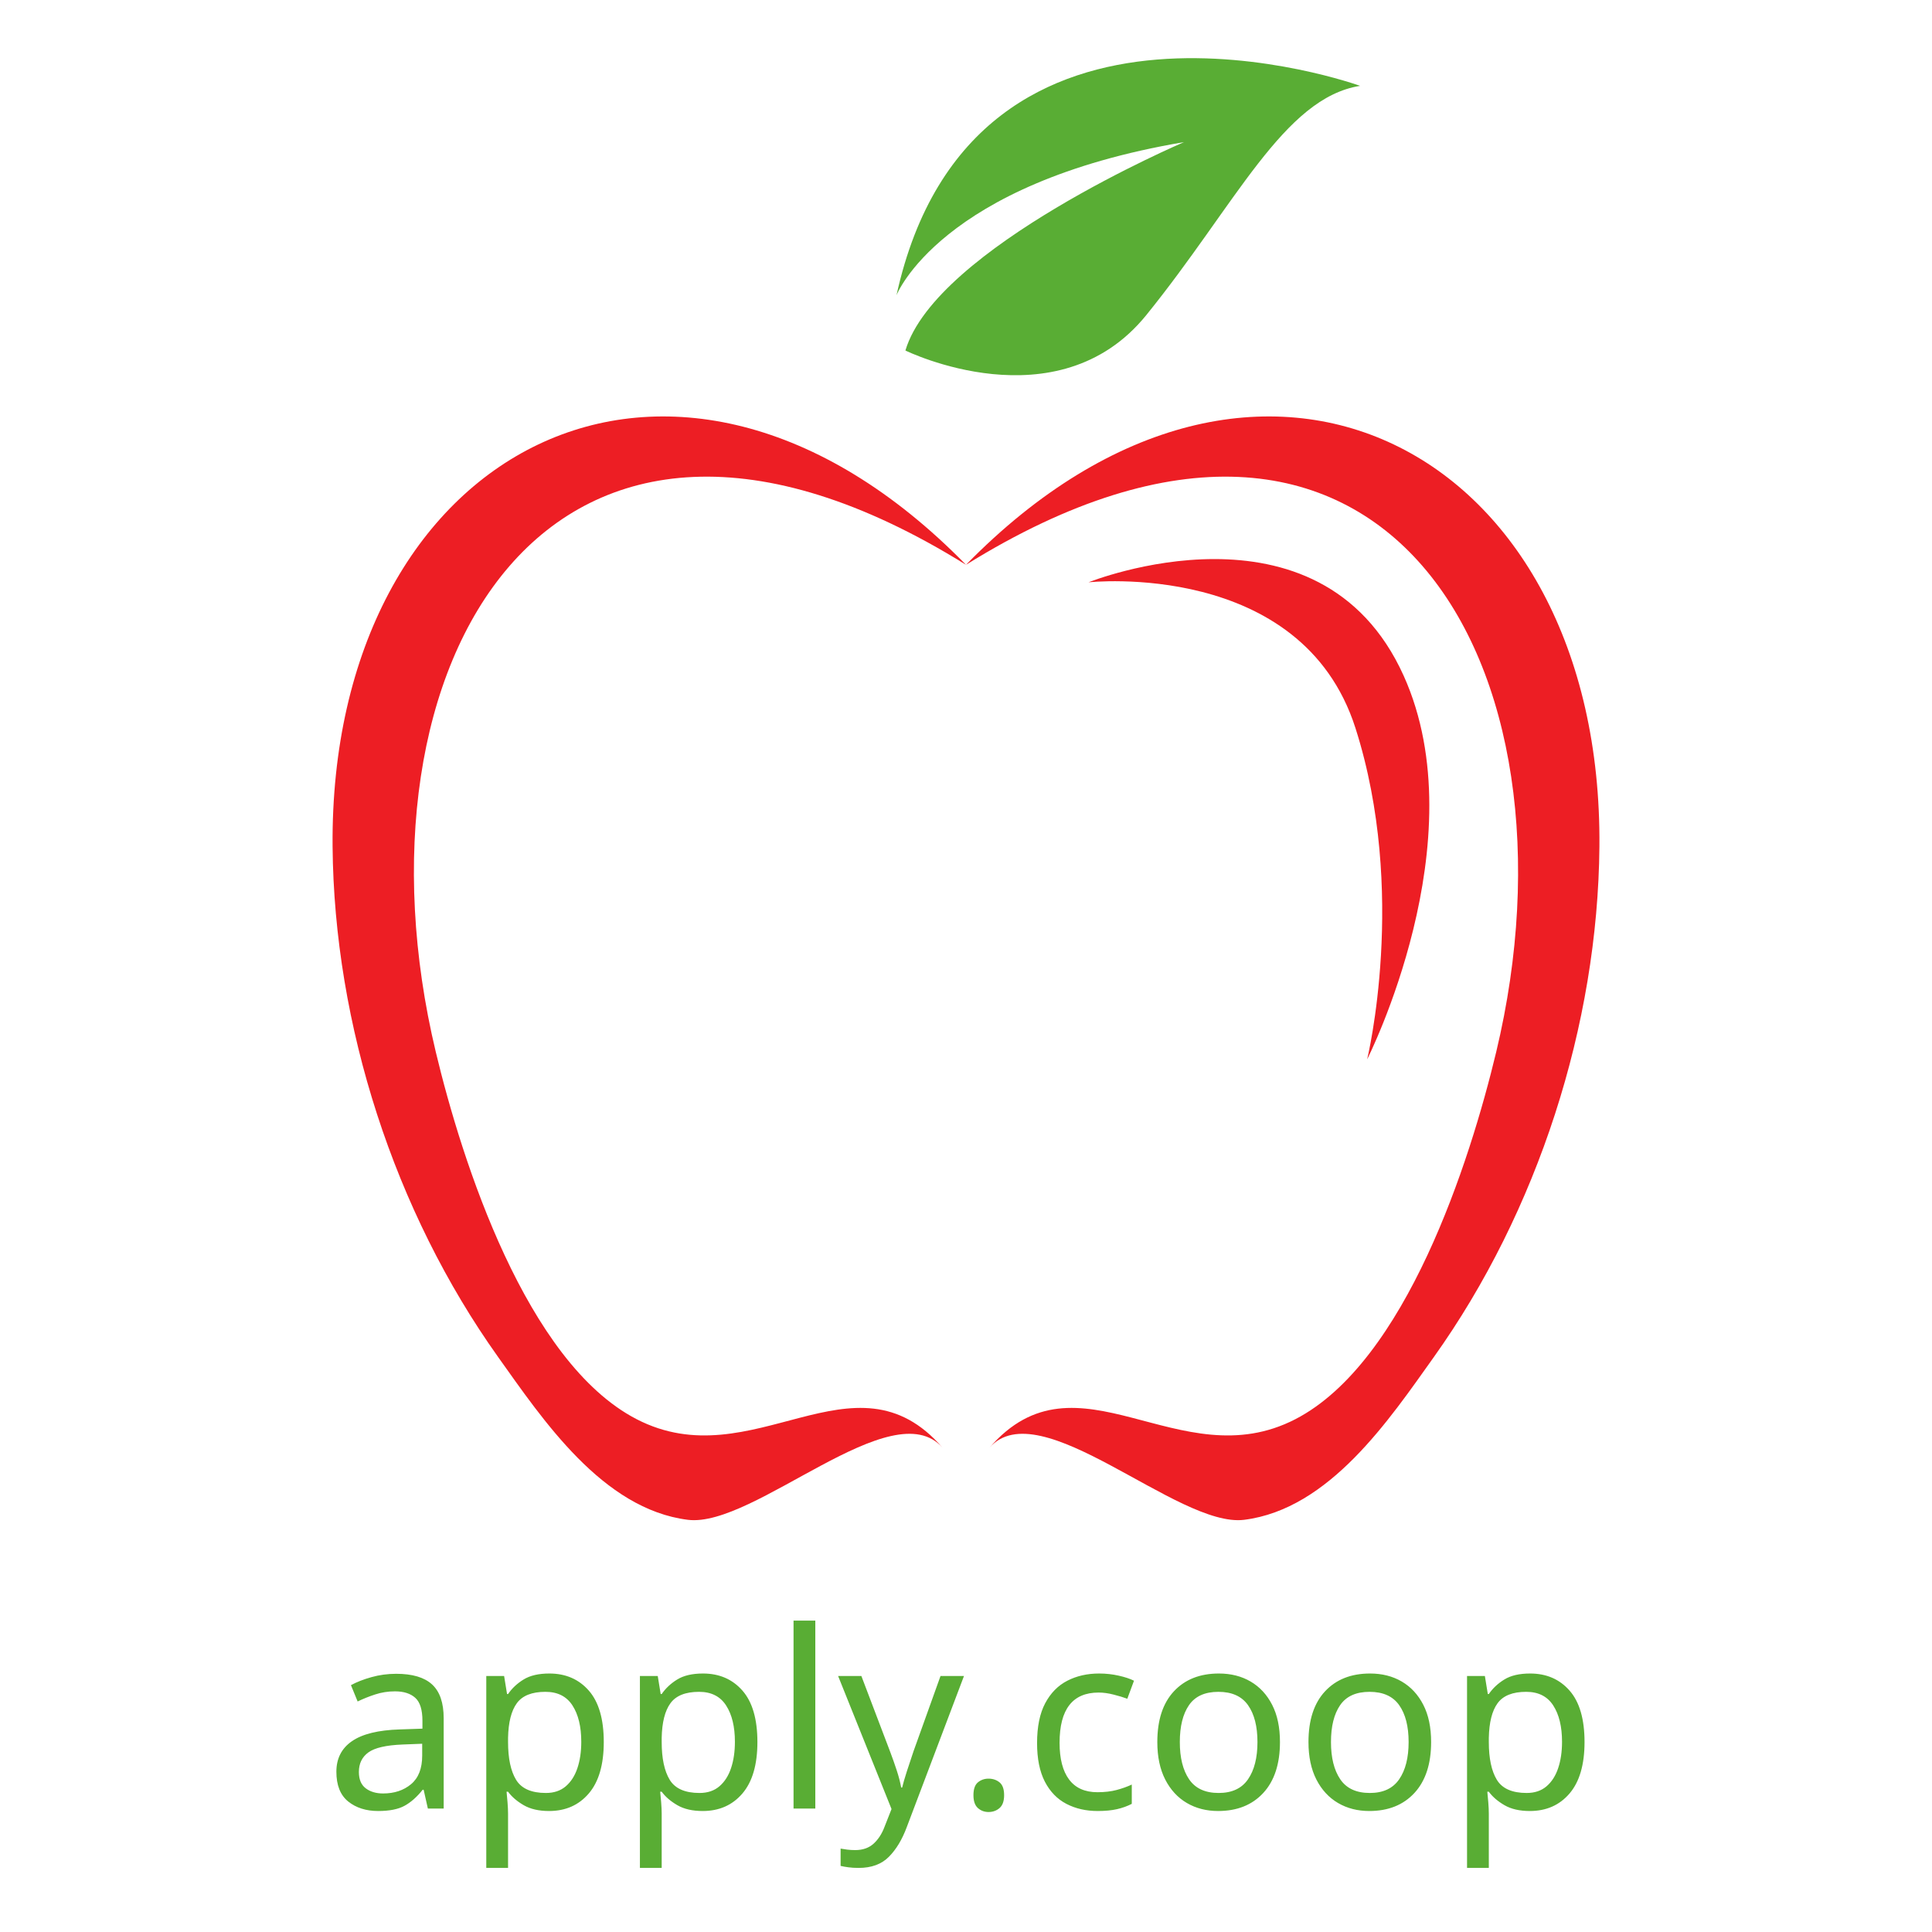
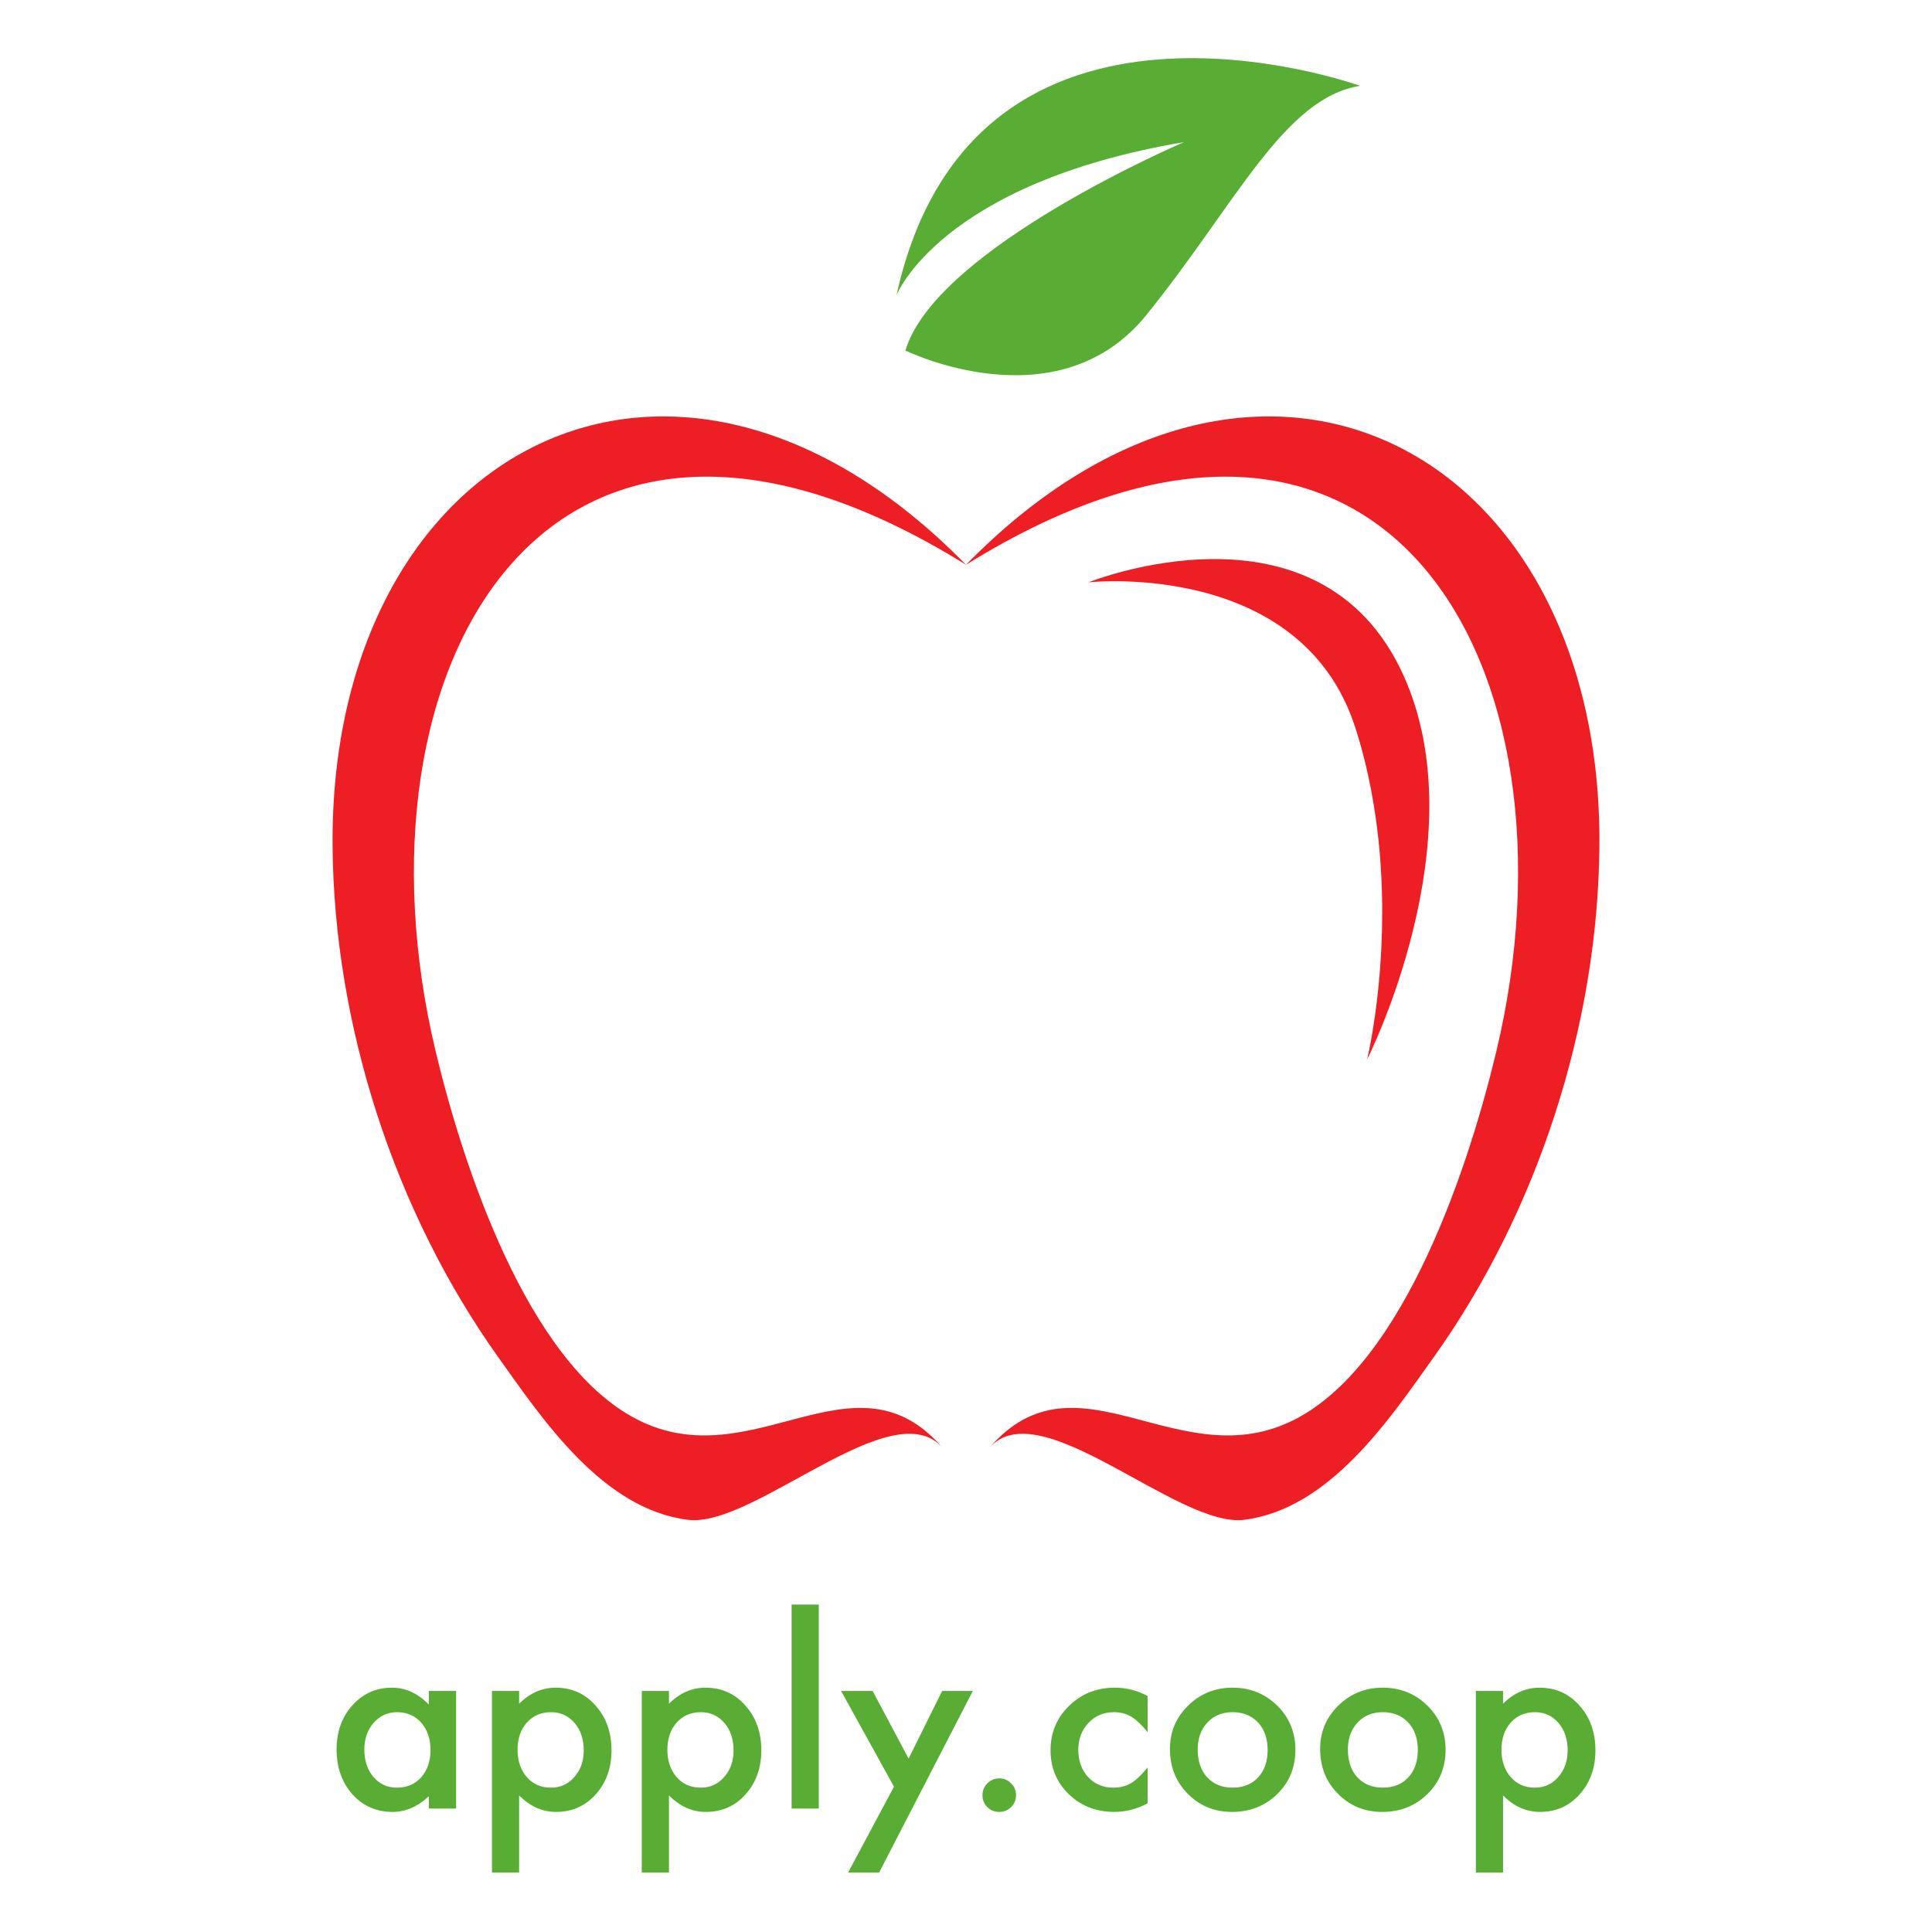
<svg xmlns="http://www.w3.org/2000/svg" version="1.1" id="svg1" width="750" height="750" viewBox="0 0 750 750">
  <defs id="defs1" />
  <g id="g1">
    <g id="group-R5" transform="translate(-291.6667,-229.9073)">
      <path id="path2" d="m 5000,4631.29 c -852.51,871.63 -1854.1,335.95 -1844.18,-820.3 4.46,-519.34 179.65,-1062.43 482.24,-1486.64 129.33,-181.32 303.6,-442.47 552.14,-473.57 193.46,-24.2 595.55,376.72 741.85,209.53 -257.59,297.87 -552.24,-91.76 -891.21,83.53 -321.37,166.18 -508.22,750.51 -584.46,1068.72 -268.87,1122.25 324.54,2176.43 1543.62,1418.73" style="fill:#ed1e24;fill-opacity:1;fill-rule:nonzero;stroke:none" transform="matrix(0.1333333,0,0,-0.1333333,0,1066.667)" />
      <path id="path5" d="m 819.652,263.235 c 0,0 -150.139,-54.325 -179.968,81.28 0,0 16.9,-43.396 111.619,-59.439 0,0 -96.336,41.097 -108.157,80.9 0,0 58.916,28.964 93.515,-13.755 34.6,-42.72 53.319,-84.296 82.992,-88.987" style="fill:#59ad34;fill-opacity:1;fill-rule:nonzero;stroke:none;stroke-width:0.133" />
      <path id="path3" d="m 5000,4631.29 c 852.51,871.63 1854.1,335.95 1844.18,-820.3 -4.46,-519.34 -179.65,-1062.43 -482.24,-1486.64 -129.32,-181.32 -303.6,-442.47 -552.14,-473.57 -193.46,-24.2 -595.55,376.72 -741.84,209.53 257.58,297.87 552.23,-91.76 891.21,83.53 321.36,166.18 508.21,750.51 584.45,1068.72 C 6812.5,4334.81 6219.08,5388.99 5000,4631.29" style="fill:#ed1e24;fill-opacity:1;fill-rule:nonzero;stroke:none" transform="matrix(0.1333333,0,0,-0.1333333,0,1066.667)" />
      <path id="path4" d="m 5356.77,4580.33 c 0,0 620.09,67.64 777.24,-424.72 152.37,-477.4 33.98,-964.12 33.98,-964.12 0,0 322.78,637.08 106.18,1117.01 -244.99,542.82 -917.4,271.83 -917.4,271.83" style="fill:#ed1e24;fill-opacity:1;fill-rule:nonzero;stroke:none" transform="matrix(0.1333333,0,0,-0.1333333,0,1066.667)" />
    </g>
-     <text xml:space="preserve" style="font-size:96px;line-height:1.1;font-family:'SF Pro Display';-inkscape-font-specification:'SF Pro Display';letter-spacing:0.6px;fill:#59ad34;fill-opacity:1;stroke:#000000;stroke-width:1.002;stroke-opacity:0" x="126.159" y="702.077" id="text1">
-       <tspan id="tspan1" x="126.159" y="702.077" style="font-style:normal;font-variant:normal;font-weight:normal;font-stretch:normal;font-size:96px;font-family:Futura;-inkscape-font-specification:Futura;fill:#59ad34;fill-opacity:1">apply.coop</tspan>
-     </text>
+     <path style="font-size:96px;line-height:1.1;font-family:Futura;-inkscape-font-specification:Futura;letter-spacing:0.6px;fill:#59ad34;stroke:#000000;stroke-width:1.002;stroke-opacity:0" d="m 166.472,656.421 h 10.594 v 45.656 h -10.594 v -4.781 q -6.516,6.094 -14.016,6.094 -9.469,0 -15.656,-6.844 -6.141,-6.984 -6.141,-17.438 0,-10.266 6.141,-17.109 6.141,-6.844 15.375,-6.844 7.969,0 14.297,6.562 z m -25.031,22.688 q 0,6.562 3.516,10.688 3.609,4.172 9.094,4.172 5.859,0 9.469,-4.031 3.609,-4.172 3.609,-10.594 0,-6.422 -3.609,-10.594 -3.609,-4.078 -9.375,-4.078 -5.438,0 -9.094,4.125 -3.609,4.172 -3.609,10.312 z m 60.084,47.812 h -10.547 v -70.5 h 10.547 v 4.969 q 6.234,-6.234 14.156,-6.234 9.422,0 15.516,6.938 6.188,6.891 6.188,17.391 0,10.266 -6.141,17.109 -6.094,6.797 -15.375,6.797 -8.016,0 -14.344,-6.422 z m 25.078,-47.391 q 0,-6.562 -3.562,-10.688 -3.609,-4.172 -9.094,-4.172 -5.812,0 -9.422,4.031 -3.609,4.031 -3.609,10.594 0,6.422 3.609,10.594 3.562,4.078 9.375,4.078 5.484,0 9.047,-4.125 3.656,-4.125 3.656,-10.312 z m 33.084,47.391 h -10.547 v -70.5 h 10.547 v 4.969 q 6.234,-6.234 14.156,-6.234 9.422,0 15.516,6.938 6.188,6.891 6.188,17.391 0,10.266 -6.141,17.109 -6.094,6.797 -15.375,6.797 -8.016,0 -14.344,-6.422 z m 25.078,-47.391 q 0,-6.562 -3.562,-10.688 -3.609,-4.172 -9.094,-4.172 -5.812,0 -9.422,4.031 -3.609,4.031 -3.609,10.594 0,6.422 3.609,10.594 3.562,4.078 9.375,4.078 5.484,0 9.047,-4.125 3.656,-4.125 3.656,-10.312 z m 33.084,-56.625 v 79.172 h -10.547 v -79.172 z m 29.194,70.688 -20.531,-37.172 h 12.234 l 13.969,26.25 13.031,-26.25 h 11.906 l -36.375,70.5 h -12.047 z m 34.35,3.234 q 0,-2.625 1.922,-4.547 1.922,-1.922 4.594,-1.922 2.672,0 4.594,1.922 1.922,1.922 1.922,4.594 0,2.719 -1.922,4.641 -1.875,1.875 -4.594,1.875 -2.766,0 -4.641,-1.875 -1.875,-1.875 -1.875,-4.688 z m 64.116,-38.438 v 14.016 q -3.609,-4.406 -6.469,-6.047 -2.812,-1.688 -6.609,-1.688 -5.953,0 -9.891,4.172 -3.938,4.172 -3.938,10.453 0,6.422 3.797,10.547 3.844,4.125 9.797,4.125 3.797,0 6.703,-1.641 2.812,-1.594 6.609,-6.188 v 13.922 q -6.422,3.328 -12.844,3.328 -10.594,0 -17.719,-6.844 -7.125,-6.891 -7.125,-17.109 0,-10.219 7.219,-17.25 7.219,-7.031 17.719,-7.031 6.75,0 12.75,3.234 z m 8.662,20.531 q 0,-9.891 7.078,-16.828 7.078,-6.938 17.25,-6.938 10.219,0 17.344,6.984 7.031,6.984 7.031,17.156 0,10.266 -7.078,17.203 -7.125,6.891 -17.484,6.891 -10.266,0 -17.203,-7.031 -6.938,-6.938 -6.938,-17.438 z m 10.781,0.188 q 0,6.844 3.656,10.828 3.75,4.031 9.891,4.031 6.188,0 9.891,-3.984 3.703,-3.984 3.703,-10.641 0,-6.656 -3.703,-10.641 -3.75,-4.031 -9.891,-4.031 -6.047,0 -9.797,4.031 -3.75,4.031 -3.75,10.406 z m 47.522,-0.188 q 0,-9.891 7.078,-16.828 7.078,-6.938 17.25,-6.938 10.219,0 17.344,6.984 7.031,6.984 7.031,17.156 0,10.266 -7.078,17.203 -7.125,6.891 -17.484,6.891 -10.266,0 -17.203,-7.031 -6.938,-6.938 -6.938,-17.438 z m 10.781,0.188 q 0,6.844 3.656,10.828 3.75,4.031 9.891,4.031 6.188,0 9.891,-3.984 3.703,-3.984 3.703,-10.641 0,-6.656 -3.703,-10.641 -3.75,-4.031 -9.891,-4.031 -6.047,0 -9.797,4.031 -3.75,4.031 -3.75,10.406 z m 60.225,47.812 h -10.547 v -70.5 h 10.547 v 4.969 q 6.234,-6.234 14.156,-6.234 9.422,0 15.516,6.938 6.188,6.891 6.188,17.391 0,10.266 -6.141,17.109 -6.094,6.797 -15.375,6.797 -8.016,0 -14.344,-6.422 z m 25.078,-47.391 q 0,-6.562 -3.562,-10.688 -3.609,-4.172 -9.094,-4.172 -5.812,0 -9.422,4.031 -3.609,4.031 -3.609,10.594 0,6.422 3.609,10.594 3.562,4.078 9.375,4.078 5.484,0 9.047,-4.125 3.656,-4.125 3.656,-10.312 z" id="text1" aria-label="apply.coop" />
  </g>
</svg>
